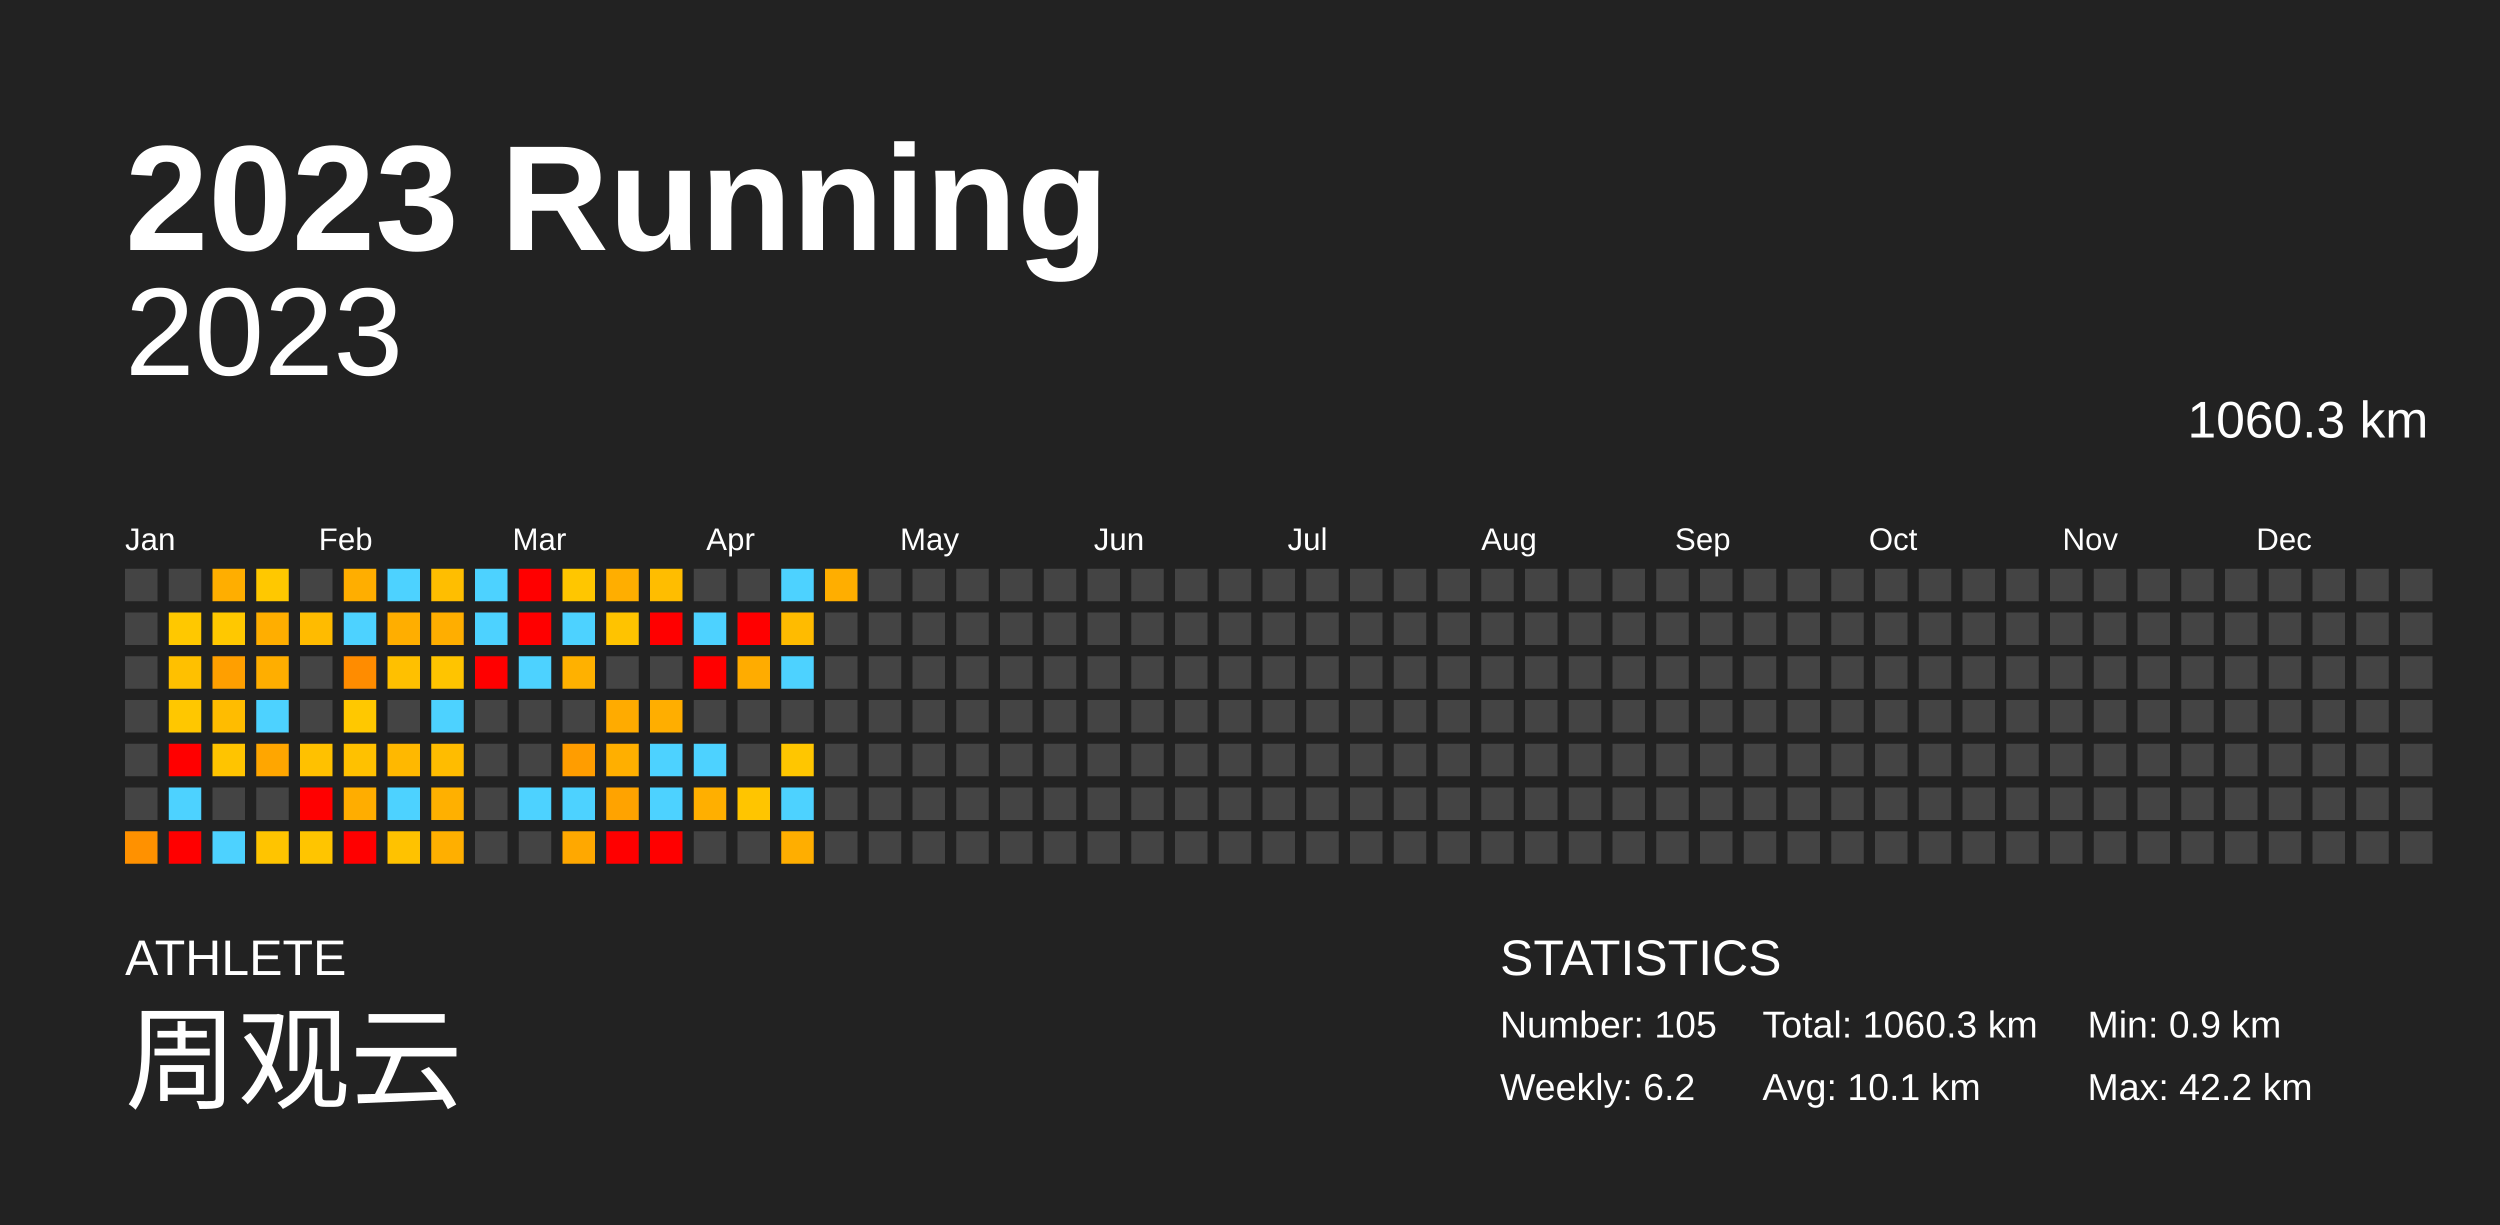
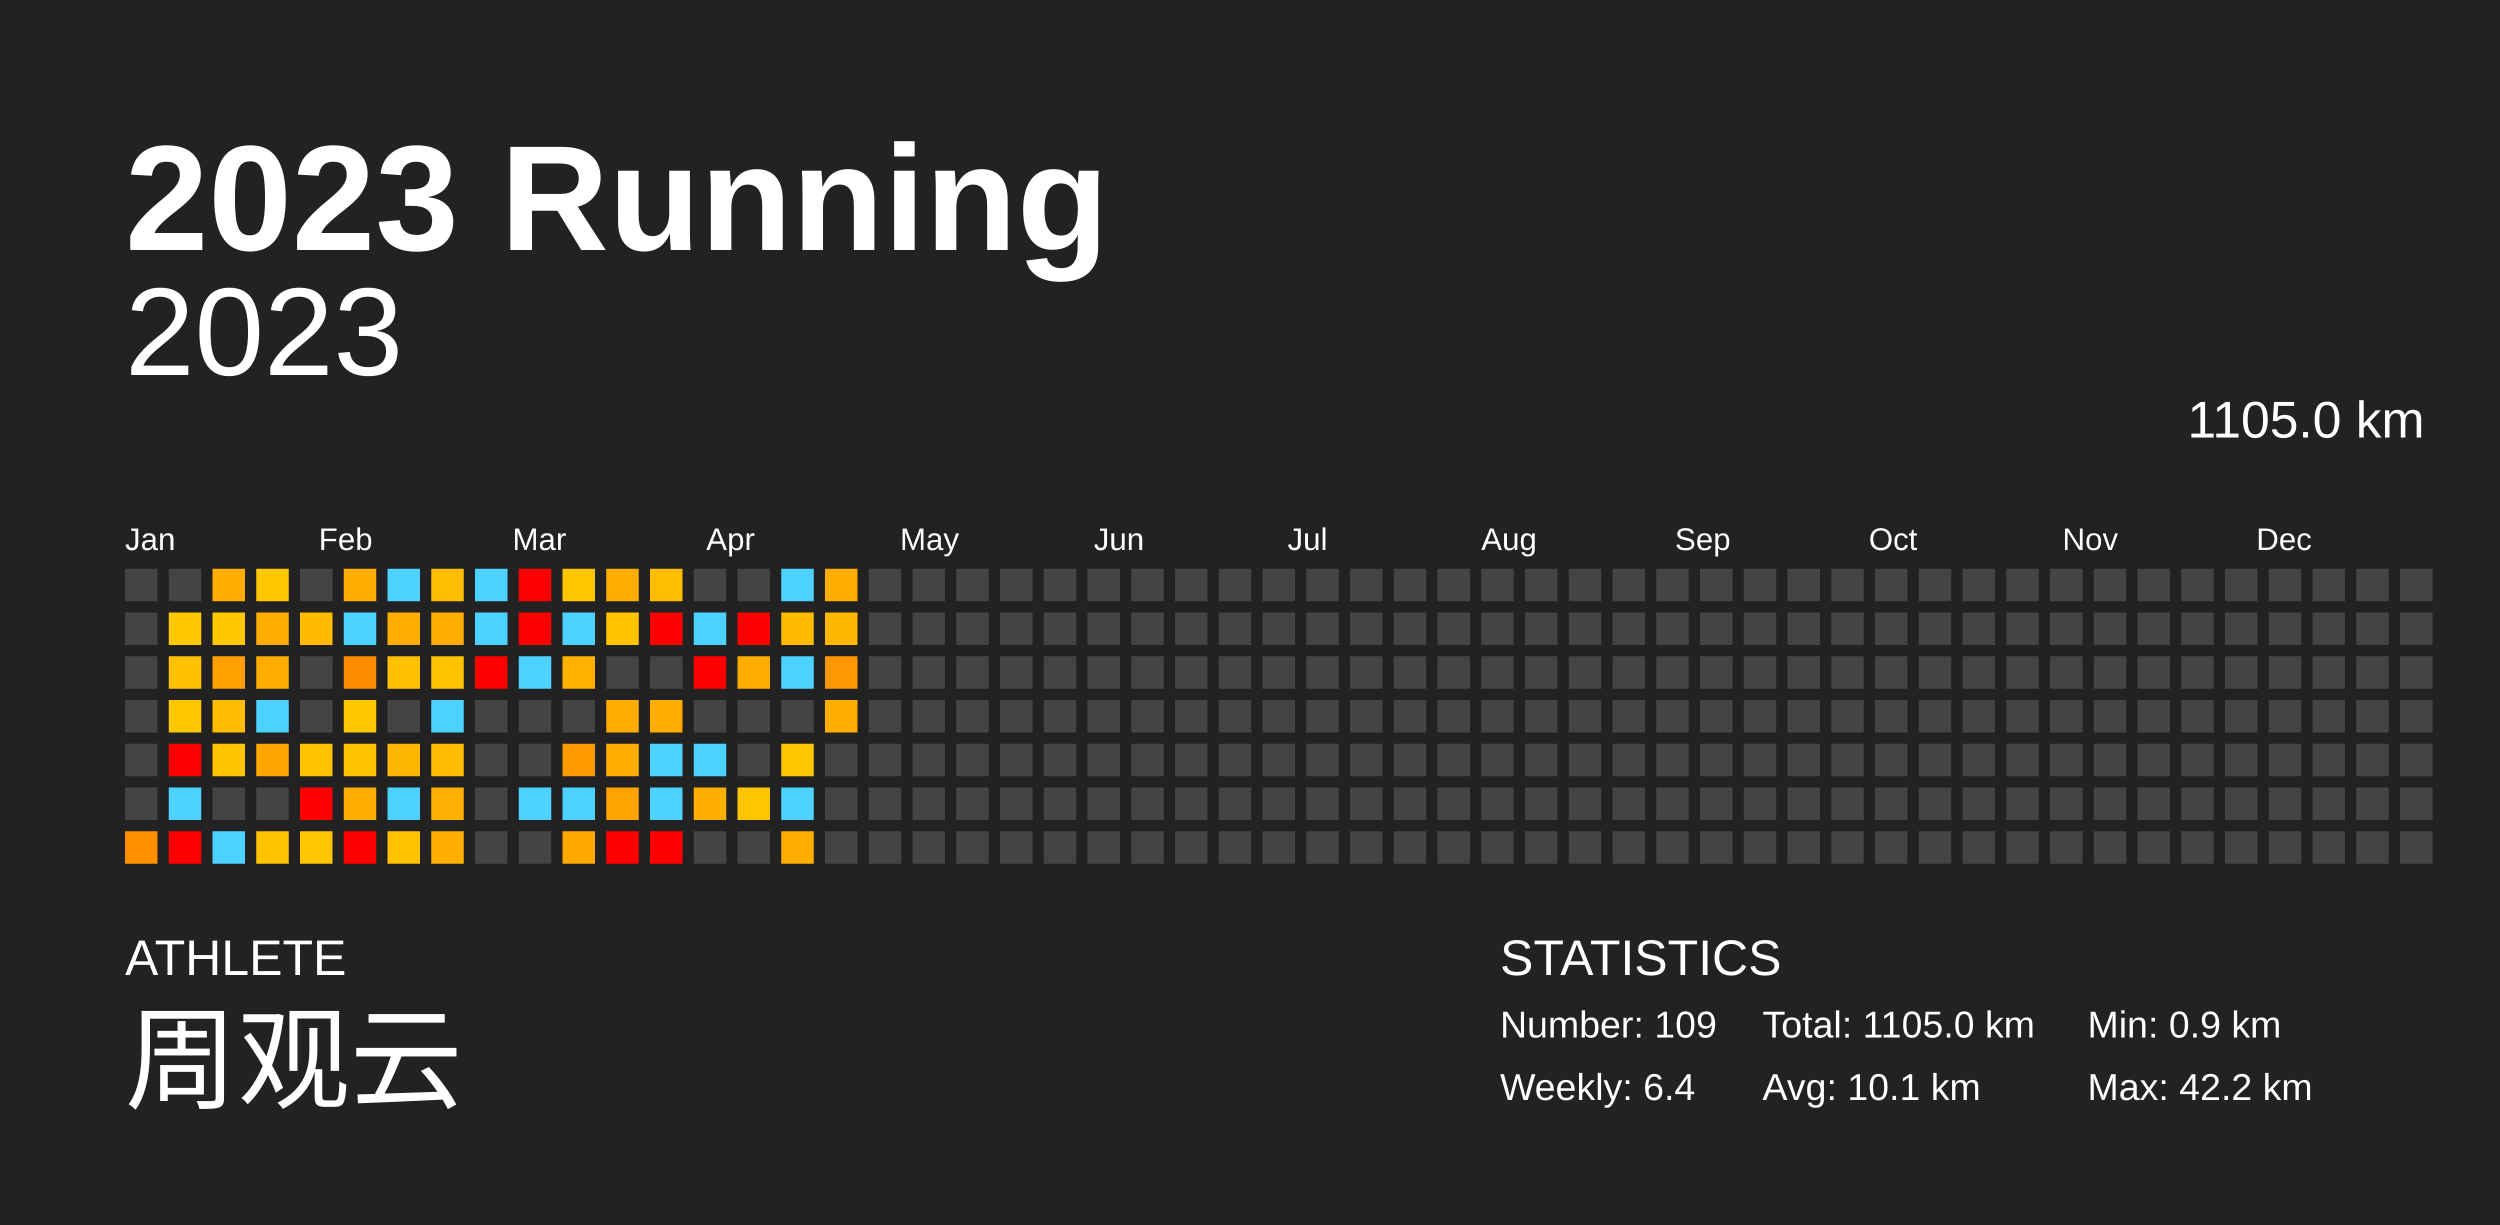
<svg xmlns="http://www.w3.org/2000/svg" baseProfile="full" height="98mm" version="1.1" viewBox="0,0,200,98" width="200mm">
  <defs />
  <rect fill="#222222" height="98" width="200" x="0" y="0" />
  <text fill="#FFFFFF" style="font-size:12px; font-family:Arial; font-weight:bold;" x="10" y="20">2023 Running</text>
  <text fill="#FFFFFF" style="font-size:4px; font-family:Arial" x="10" y="78">ATHLETE</text>
  <text fill="#FFFFFF" style="font-size:9px; font-family:Arial" x="10" y="88">周观云</text>
  <text fill="#FFFFFF" style="font-size:4px; font-family:Arial" x="120" y="78">STATISTICS</text>
-   <text fill="#FFFFFF" style="font-size:3px; font-family:Arial" x="120" y="83">Number: 105</text>
-   <text fill="#FFFFFF" style="font-size:3px; font-family:Arial" x="120" y="88">Weekly: 6.2</text>
-   <text fill="#FFFFFF" style="font-size:3px; font-family:Arial" x="141" y="83">Total: 1060.3 km</text>
+   <text fill="#FFFFFF" style="font-size:3px; font-family:Arial" x="120" y="83">Number: 109</text>
+   <text fill="#FFFFFF" style="font-size:3px; font-family:Arial" x="120" y="88">Weekly: 6.4</text>
+   <text fill="#FFFFFF" style="font-size:3px; font-family:Arial" x="141" y="83">Total: 1105.0 km</text>
  <text fill="#FFFFFF" style="font-size:3px; font-family:Arial" x="141" y="88">Avg: 10.1 km</text>
  <text fill="#FFFFFF" style="font-size:3px; font-family:Arial" x="167" y="83">Min: 0.9 km</text>
  <text fill="#FFFFFF" style="font-size:3px; font-family:Arial" x="167" y="88">Max: 42.2 km</text>
  <text alignment-baseline="hanging" fill="#FFFFFF" style="font-size:10.0px; font-family:Arial;" x="10" y="30">2023</text>
-   <text alignment-baseline="hanging" fill="#FFFFFF" style="font-size:4.125px; font-family:Arial;" x="175" y="35">1060.3 km</text>
+   <text alignment-baseline="hanging" fill="#FFFFFF" style="font-size:4.125px; font-family:Arial;" x="175" y="35">1105.0 km</text>
  <text fill="#FFFFFF" style="font-size:2.5px; font-family:Arial" x="10.0" y="44">Jan</text>
  <text fill="#FFFFFF" style="font-size:2.5px; font-family:Arial" x="25.5" y="44">Feb</text>
  <text fill="#FFFFFF" style="font-size:2.5px; font-family:Arial" x="41.0" y="44">Mar</text>
  <text fill="#FFFFFF" style="font-size:2.5px; font-family:Arial" x="56.5" y="44">Apr</text>
  <text fill="#FFFFFF" style="font-size:2.5px; font-family:Arial" x="72.0" y="44">May</text>
  <text fill="#FFFFFF" style="font-size:2.5px; font-family:Arial" x="87.5" y="44">Jun</text>
  <text fill="#FFFFFF" style="font-size:2.5px; font-family:Arial" x="103.0" y="44">Jul</text>
  <text fill="#FFFFFF" style="font-size:2.5px; font-family:Arial" x="118.5" y="44">Aug</text>
  <text fill="#FFFFFF" style="font-size:2.5px; font-family:Arial" x="134.0" y="44">Sep</text>
  <text fill="#FFFFFF" style="font-size:2.5px; font-family:Arial" x="149.5" y="44">Oct</text>
  <text fill="#FFFFFF" style="font-size:2.5px; font-family:Arial" x="165.0" y="44">Nov</text>
  <text fill="#FFFFFF" style="font-size:2.5px; font-family:Arial" x="180.5" y="44">Dec</text>
  <rect fill="#444444" height="2.6" width="2.6" x="10.0" y="45.5" />
  <rect fill="#444444" height="2.6" width="2.6" x="10.0" y="49.0" />
  <rect fill="#444444" height="2.6" width="2.6" x="10.0" y="52.5" />
  <rect fill="#444444" height="2.6" width="2.6" x="10.0" y="56.0" />
  <rect fill="#444444" height="2.6" width="2.6" x="10.0" y="59.5" />
  <rect fill="#444444" height="2.6" width="2.6" x="10.0" y="63.0" />
  <rect fill="#ff9100" height="2.6" width="2.6" x="10.0" y="66.5" />
  <rect fill="#444444" height="2.6" width="2.6" x="13.5" y="45.5" />
  <rect fill="#ffc800" height="2.6" width="2.6" x="13.5" y="49.0" />
  <rect fill="#ffc000" height="2.6" width="2.6" x="13.5" y="52.5" />
  <rect fill="#ffc700" height="2.6" width="2.6" x="13.5" y="56.0" />
  <rect fill="red" height="2.6" width="2.6" x="13.5" y="59.5" />
  <rect fill="#4dd2ff" height="2.6" width="2.6" x="13.5" y="63.0" />
  <rect fill="red" height="2.6" width="2.6" x="13.5" y="66.5" />
  <rect fill="#ffae00" height="2.6" width="2.6" x="17.0" y="45.5" />
  <rect fill="#ffc800" height="2.6" width="2.6" x="17.0" y="49.0" />
  <rect fill="#ff9f00" height="2.6" width="2.6" x="17.0" y="52.5" />
  <rect fill="#ffbc00" height="2.6" width="2.6" x="17.0" y="56.0" />
  <rect fill="#ffc400" height="2.6" width="2.6" x="17.0" y="59.5" />
  <rect fill="#444444" height="2.6" width="2.6" x="17.0" y="63.0" />
  <rect fill="#4dd2ff" height="2.6" width="2.6" x="17.0" y="66.5" />
  <rect fill="#ffc800" height="2.6" width="2.6" x="20.5" y="45.5" />
  <rect fill="#ffae00" height="2.6" width="2.6" x="20.5" y="49.0" />
  <rect fill="#ffae00" height="2.6" width="2.6" x="20.5" y="52.5" />
  <rect fill="#4dd2ff" height="2.6" width="2.6" x="20.5" y="56.0" />
  <rect fill="#ffa600" height="2.6" width="2.6" x="20.5" y="59.5" />
  <rect fill="#444444" height="2.6" width="2.6" x="20.5" y="63.0" />
  <rect fill="#ffc400" height="2.6" width="2.6" x="20.5" y="66.5" />
  <rect fill="#444444" height="2.6" width="2.6" x="24.0" y="45.5" />
  <rect fill="#ffbb00" height="2.6" width="2.6" x="24.0" y="49.0" />
  <rect fill="#444444" height="2.6" width="2.6" x="24.0" y="52.5" />
  <rect fill="#444444" height="2.6" width="2.6" x="24.0" y="56.0" />
  <rect fill="#ffc100" height="2.6" width="2.6" x="24.0" y="59.5" />
  <rect fill="red" height="2.6" width="2.6" x="24.0" y="63.0" />
  <rect fill="#ffc500" height="2.6" width="2.6" x="24.0" y="66.5" />
  <rect fill="#ffae00" height="2.6" width="2.6" x="27.5" y="45.5" />
  <rect fill="#4dd2ff" height="2.6" width="2.6" x="27.5" y="49.0" />
  <rect fill="#ff8c00" height="2.6" width="2.6" x="27.5" y="52.5" />
  <rect fill="#ffc800" height="2.6" width="2.6" x="27.5" y="56.0" />
  <rect fill="#ffc100" height="2.6" width="2.6" x="27.5" y="59.5" />
  <rect fill="#ffad00" height="2.6" width="2.6" x="27.5" y="63.0" />
  <rect fill="red" height="2.6" width="2.6" x="27.5" y="66.5" />
  <rect fill="#4dd2ff" height="2.6" width="2.6" x="31.0" y="45.5" />
  <rect fill="#ffae00" height="2.6" width="2.6" x="31.0" y="49.0" />
  <rect fill="#ffc000" height="2.6" width="2.6" x="31.0" y="52.5" />
  <rect fill="#444444" height="2.6" width="2.6" x="31.0" y="56.0" />
  <rect fill="#ffb800" height="2.6" width="2.6" x="31.0" y="59.5" />
  <rect fill="#4dd2ff" height="2.6" width="2.6" x="31.0" y="63.0" />
  <rect fill="#ffc200" height="2.6" width="2.6" x="31.0" y="66.5" />
  <rect fill="#ffbe00" height="2.6" width="2.6" x="34.5" y="45.5" />
  <rect fill="#ffae00" height="2.6" width="2.6" x="34.5" y="49.0" />
  <rect fill="#ffc400" height="2.6" width="2.6" x="34.5" y="52.5" />
  <rect fill="#4dd2ff" height="2.6" width="2.6" x="34.5" y="56.0" />
  <rect fill="#ffbc00" height="2.6" width="2.6" x="34.5" y="59.5" />
  <rect fill="#ffb000" height="2.6" width="2.6" x="34.5" y="63.0" />
  <rect fill="#ffaf00" height="2.6" width="2.6" x="34.5" y="66.5" />
  <rect fill="#4dd2ff" height="2.6" width="2.6" x="38.0" y="45.5" />
  <rect fill="#4dd2ff" height="2.6" width="2.6" x="38.0" y="49.0" />
  <rect fill="red" height="2.6" width="2.6" x="38.0" y="52.5" />
  <rect fill="#444444" height="2.6" width="2.6" x="38.0" y="56.0" />
  <rect fill="#444444" height="2.6" width="2.6" x="38.0" y="59.5" />
  <rect fill="#444444" height="2.6" width="2.6" x="38.0" y="63.0" />
  <rect fill="#444444" height="2.6" width="2.6" x="38.0" y="66.5" />
  <rect fill="red" height="2.6" width="2.6" x="41.5" y="45.5" />
  <rect fill="red" height="2.6" width="2.6" x="41.5" y="49.0" />
  <rect fill="#4dd2ff" height="2.6" width="2.6" x="41.5" y="52.5" />
  <rect fill="#444444" height="2.6" width="2.6" x="41.5" y="56.0" />
  <rect fill="#444444" height="2.6" width="2.6" x="41.5" y="59.5" />
  <rect fill="#4dd2ff" height="2.6" width="2.6" x="41.5" y="63.0" />
  <rect fill="#444444" height="2.6" width="2.6" x="41.5" y="66.5" />
  <rect fill="#ffc600" height="2.6" width="2.6" x="45.0" y="45.5" />
  <rect fill="#4dd2ff" height="2.6" width="2.6" x="45.0" y="49.0" />
  <rect fill="#ffb100" height="2.6" width="2.6" x="45.0" y="52.5" />
  <rect fill="#444444" height="2.6" width="2.6" x="45.0" y="56.0" />
  <rect fill="#ff9d00" height="2.6" width="2.6" x="45.0" y="59.5" />
  <rect fill="#4dd2ff" height="2.6" width="2.6" x="45.0" y="63.0" />
  <rect fill="#ffa800" height="2.6" width="2.6" x="45.0" y="66.5" />
  <rect fill="#ffae00" height="2.6" width="2.6" x="48.5" y="45.5" />
  <rect fill="#ffc300" height="2.6" width="2.6" x="48.5" y="49.0" />
  <rect fill="#444444" height="2.6" width="2.6" x="48.5" y="52.5" />
  <rect fill="#ffab00" height="2.6" width="2.6" x="48.5" y="56.0" />
  <rect fill="#ffaf00" height="2.6" width="2.6" x="48.5" y="59.5" />
  <rect fill="#ffa300" height="2.6" width="2.6" x="48.5" y="63.0" />
  <rect fill="red" height="2.6" width="2.6" x="48.5" y="66.5" />
  <rect fill="#ffbd00" height="2.6" width="2.6" x="52.0" y="45.5" />
  <rect fill="red" height="2.6" width="2.6" x="52.0" y="49.0" />
  <rect fill="#444444" height="2.6" width="2.6" x="52.0" y="52.5" />
  <rect fill="#ffae00" height="2.6" width="2.6" x="52.0" y="56.0" />
  <rect fill="#4dd2ff" height="2.6" width="2.6" x="52.0" y="59.5" />
  <rect fill="#4dd2ff" height="2.6" width="2.6" x="52.0" y="63.0" />
  <rect fill="red" height="2.6" width="2.6" x="52.0" y="66.5" />
  <rect fill="#444444" height="2.6" width="2.6" x="55.5" y="45.5" />
  <rect fill="#4dd2ff" height="2.6" width="2.6" x="55.5" y="49.0" />
  <rect fill="red" height="2.6" width="2.6" x="55.5" y="52.5" />
  <rect fill="#444444" height="2.6" width="2.6" x="55.5" y="56.0" />
  <rect fill="#4dd2ff" height="2.6" width="2.6" x="55.5" y="59.5" />
  <rect fill="#ffaf00" height="2.6" width="2.6" x="55.5" y="63.0" />
  <rect fill="#444444" height="2.6" width="2.6" x="55.5" y="66.5" />
  <rect fill="#444444" height="2.6" width="2.6" x="59.0" y="45.5" />
  <rect fill="red" height="2.6" width="2.6" x="59.0" y="49.0" />
  <rect fill="#ffac00" height="2.6" width="2.6" x="59.0" y="52.5" />
  <rect fill="#444444" height="2.6" width="2.6" x="59.0" y="56.0" />
  <rect fill="#444444" height="2.6" width="2.6" x="59.0" y="59.5" />
  <rect fill="#ffc500" height="2.6" width="2.6" x="59.0" y="63.0" />
  <rect fill="#444444" height="2.6" width="2.6" x="59.0" y="66.5" />
  <rect fill="#4dd2ff" height="2.6" width="2.6" x="62.5" y="45.5" />
  <rect fill="#ffbb00" height="2.6" width="2.6" x="62.5" y="49.0" />
  <rect fill="#4dd2ff" height="2.6" width="2.6" x="62.5" y="52.5" />
  <rect fill="#444444" height="2.6" width="2.6" x="62.5" y="56.0" />
  <rect fill="#ffc600" height="2.6" width="2.6" x="62.5" y="59.5" />
  <rect fill="#4dd2ff" height="2.6" width="2.6" x="62.5" y="63.0" />
  <rect fill="#ffae00" height="2.6" width="2.6" x="62.5" y="66.5" />
  <rect fill="#ffae00" height="2.6" width="2.6" x="66.0" y="45.5" />
-   <rect fill="#444444" height="2.6" width="2.6" x="66.0" y="49.0" />
-   <rect fill="#444444" height="2.6" width="2.6" x="66.0" y="52.5" />
-   <rect fill="#444444" height="2.6" width="2.6" x="66.0" y="56.0" />
+   <rect fill="#ffb700" height="2.6" width="2.6" x="66.0" y="49.0" />
+   <rect fill="#ff9700" height="2.6" width="2.6" x="66.0" y="52.5" />
+   <rect fill="#ffae00" height="2.6" width="2.6" x="66.0" y="56.0" />
  <rect fill="#444444" height="2.6" width="2.6" x="66.0" y="59.5" />
  <rect fill="#444444" height="2.6" width="2.6" x="66.0" y="63.0" />
  <rect fill="#444444" height="2.6" width="2.6" x="66.0" y="66.5" />
  <rect fill="#444444" height="2.6" width="2.6" x="69.5" y="45.5" />
  <rect fill="#444444" height="2.6" width="2.6" x="69.5" y="49.0" />
  <rect fill="#444444" height="2.6" width="2.6" x="69.5" y="52.5" />
  <rect fill="#444444" height="2.6" width="2.6" x="69.5" y="56.0" />
  <rect fill="#444444" height="2.6" width="2.6" x="69.5" y="59.5" />
  <rect fill="#444444" height="2.6" width="2.6" x="69.5" y="63.0" />
  <rect fill="#444444" height="2.6" width="2.6" x="69.5" y="66.5" />
  <rect fill="#444444" height="2.6" width="2.6" x="73.0" y="45.5" />
  <rect fill="#444444" height="2.6" width="2.6" x="73.0" y="49.0" />
  <rect fill="#444444" height="2.6" width="2.6" x="73.0" y="52.5" />
  <rect fill="#444444" height="2.6" width="2.6" x="73.0" y="56.0" />
  <rect fill="#444444" height="2.6" width="2.6" x="73.0" y="59.5" />
  <rect fill="#444444" height="2.6" width="2.6" x="73.0" y="63.0" />
  <rect fill="#444444" height="2.6" width="2.6" x="73.0" y="66.5" />
  <rect fill="#444444" height="2.6" width="2.6" x="76.5" y="45.5" />
  <rect fill="#444444" height="2.6" width="2.6" x="76.5" y="49.0" />
  <rect fill="#444444" height="2.6" width="2.6" x="76.5" y="52.5" />
  <rect fill="#444444" height="2.6" width="2.6" x="76.5" y="56.0" />
  <rect fill="#444444" height="2.6" width="2.6" x="76.5" y="59.5" />
  <rect fill="#444444" height="2.6" width="2.6" x="76.5" y="63.0" />
  <rect fill="#444444" height="2.6" width="2.6" x="76.5" y="66.5" />
  <rect fill="#444444" height="2.6" width="2.6" x="80.0" y="45.5" />
  <rect fill="#444444" height="2.6" width="2.6" x="80.0" y="49.0" />
  <rect fill="#444444" height="2.6" width="2.6" x="80.0" y="52.5" />
  <rect fill="#444444" height="2.6" width="2.6" x="80.0" y="56.0" />
  <rect fill="#444444" height="2.6" width="2.6" x="80.0" y="59.5" />
  <rect fill="#444444" height="2.6" width="2.6" x="80.0" y="63.0" />
  <rect fill="#444444" height="2.6" width="2.6" x="80.0" y="66.5" />
  <rect fill="#444444" height="2.6" width="2.6" x="83.5" y="45.5" />
  <rect fill="#444444" height="2.6" width="2.6" x="83.5" y="49.0" />
  <rect fill="#444444" height="2.6" width="2.6" x="83.5" y="52.5" />
  <rect fill="#444444" height="2.6" width="2.6" x="83.5" y="56.0" />
  <rect fill="#444444" height="2.6" width="2.6" x="83.5" y="59.5" />
  <rect fill="#444444" height="2.6" width="2.6" x="83.5" y="63.0" />
  <rect fill="#444444" height="2.6" width="2.6" x="83.5" y="66.5" />
  <rect fill="#444444" height="2.6" width="2.6" x="87.0" y="45.5" />
  <rect fill="#444444" height="2.6" width="2.6" x="87.0" y="49.0" />
  <rect fill="#444444" height="2.6" width="2.6" x="87.0" y="52.5" />
  <rect fill="#444444" height="2.6" width="2.6" x="87.0" y="56.0" />
  <rect fill="#444444" height="2.6" width="2.6" x="87.0" y="59.5" />
  <rect fill="#444444" height="2.6" width="2.6" x="87.0" y="63.0" />
  <rect fill="#444444" height="2.6" width="2.6" x="87.0" y="66.5" />
  <rect fill="#444444" height="2.6" width="2.6" x="90.5" y="45.5" />
  <rect fill="#444444" height="2.6" width="2.6" x="90.5" y="49.0" />
  <rect fill="#444444" height="2.6" width="2.6" x="90.5" y="52.5" />
  <rect fill="#444444" height="2.6" width="2.6" x="90.5" y="56.0" />
  <rect fill="#444444" height="2.6" width="2.6" x="90.5" y="59.5" />
  <rect fill="#444444" height="2.6" width="2.6" x="90.5" y="63.0" />
  <rect fill="#444444" height="2.6" width="2.6" x="90.5" y="66.5" />
  <rect fill="#444444" height="2.6" width="2.6" x="94.0" y="45.5" />
  <rect fill="#444444" height="2.6" width="2.6" x="94.0" y="49.0" />
  <rect fill="#444444" height="2.6" width="2.6" x="94.0" y="52.5" />
  <rect fill="#444444" height="2.6" width="2.6" x="94.0" y="56.0" />
  <rect fill="#444444" height="2.6" width="2.6" x="94.0" y="59.5" />
  <rect fill="#444444" height="2.6" width="2.6" x="94.0" y="63.0" />
  <rect fill="#444444" height="2.6" width="2.6" x="94.0" y="66.5" />
  <rect fill="#444444" height="2.6" width="2.6" x="97.5" y="45.5" />
  <rect fill="#444444" height="2.6" width="2.6" x="97.5" y="49.0" />
  <rect fill="#444444" height="2.6" width="2.6" x="97.5" y="52.5" />
  <rect fill="#444444" height="2.6" width="2.6" x="97.5" y="56.0" />
  <rect fill="#444444" height="2.6" width="2.6" x="97.5" y="59.5" />
  <rect fill="#444444" height="2.6" width="2.6" x="97.5" y="63.0" />
  <rect fill="#444444" height="2.6" width="2.6" x="97.5" y="66.5" />
  <rect fill="#444444" height="2.6" width="2.6" x="101.0" y="45.5" />
  <rect fill="#444444" height="2.6" width="2.6" x="101.0" y="49.0" />
  <rect fill="#444444" height="2.6" width="2.6" x="101.0" y="52.5" />
  <rect fill="#444444" height="2.6" width="2.6" x="101.0" y="56.0" />
  <rect fill="#444444" height="2.6" width="2.6" x="101.0" y="59.5" />
  <rect fill="#444444" height="2.6" width="2.6" x="101.0" y="63.0" />
  <rect fill="#444444" height="2.6" width="2.6" x="101.0" y="66.5" />
  <rect fill="#444444" height="2.6" width="2.6" x="104.5" y="45.5" />
  <rect fill="#444444" height="2.6" width="2.6" x="104.5" y="49.0" />
  <rect fill="#444444" height="2.6" width="2.6" x="104.5" y="52.5" />
  <rect fill="#444444" height="2.6" width="2.6" x="104.5" y="56.0" />
  <rect fill="#444444" height="2.6" width="2.6" x="104.5" y="59.5" />
  <rect fill="#444444" height="2.6" width="2.6" x="104.5" y="63.0" />
  <rect fill="#444444" height="2.6" width="2.6" x="104.5" y="66.5" />
  <rect fill="#444444" height="2.6" width="2.6" x="108.0" y="45.5" />
  <rect fill="#444444" height="2.6" width="2.6" x="108.0" y="49.0" />
  <rect fill="#444444" height="2.6" width="2.6" x="108.0" y="52.5" />
  <rect fill="#444444" height="2.6" width="2.6" x="108.0" y="56.0" />
  <rect fill="#444444" height="2.6" width="2.6" x="108.0" y="59.5" />
  <rect fill="#444444" height="2.6" width="2.6" x="108.0" y="63.0" />
  <rect fill="#444444" height="2.6" width="2.6" x="108.0" y="66.5" />
  <rect fill="#444444" height="2.6" width="2.6" x="111.5" y="45.5" />
  <rect fill="#444444" height="2.6" width="2.6" x="111.5" y="49.0" />
  <rect fill="#444444" height="2.6" width="2.6" x="111.5" y="52.5" />
  <rect fill="#444444" height="2.6" width="2.6" x="111.5" y="56.0" />
  <rect fill="#444444" height="2.6" width="2.6" x="111.5" y="59.5" />
  <rect fill="#444444" height="2.6" width="2.6" x="111.5" y="63.0" />
  <rect fill="#444444" height="2.6" width="2.6" x="111.5" y="66.5" />
  <rect fill="#444444" height="2.6" width="2.6" x="115.0" y="45.5" />
  <rect fill="#444444" height="2.6" width="2.6" x="115.0" y="49.0" />
  <rect fill="#444444" height="2.6" width="2.6" x="115.0" y="52.5" />
  <rect fill="#444444" height="2.6" width="2.6" x="115.0" y="56.0" />
  <rect fill="#444444" height="2.6" width="2.6" x="115.0" y="59.5" />
  <rect fill="#444444" height="2.6" width="2.6" x="115.0" y="63.0" />
  <rect fill="#444444" height="2.6" width="2.6" x="115.0" y="66.5" />
  <rect fill="#444444" height="2.6" width="2.6" x="118.5" y="45.5" />
  <rect fill="#444444" height="2.6" width="2.6" x="118.5" y="49.0" />
  <rect fill="#444444" height="2.6" width="2.6" x="118.5" y="52.5" />
  <rect fill="#444444" height="2.6" width="2.6" x="118.5" y="56.0" />
  <rect fill="#444444" height="2.6" width="2.6" x="118.5" y="59.5" />
  <rect fill="#444444" height="2.6" width="2.6" x="118.5" y="63.0" />
  <rect fill="#444444" height="2.6" width="2.6" x="118.5" y="66.5" />
  <rect fill="#444444" height="2.6" width="2.6" x="122.0" y="45.5" />
  <rect fill="#444444" height="2.6" width="2.6" x="122.0" y="49.0" />
  <rect fill="#444444" height="2.6" width="2.6" x="122.0" y="52.5" />
  <rect fill="#444444" height="2.6" width="2.6" x="122.0" y="56.0" />
  <rect fill="#444444" height="2.6" width="2.6" x="122.0" y="59.5" />
  <rect fill="#444444" height="2.6" width="2.6" x="122.0" y="63.0" />
  <rect fill="#444444" height="2.6" width="2.6" x="122.0" y="66.5" />
  <rect fill="#444444" height="2.6" width="2.6" x="125.5" y="45.5" />
  <rect fill="#444444" height="2.6" width="2.6" x="125.5" y="49.0" />
  <rect fill="#444444" height="2.6" width="2.6" x="125.5" y="52.5" />
  <rect fill="#444444" height="2.6" width="2.6" x="125.5" y="56.0" />
  <rect fill="#444444" height="2.6" width="2.6" x="125.5" y="59.5" />
  <rect fill="#444444" height="2.6" width="2.6" x="125.5" y="63.0" />
  <rect fill="#444444" height="2.6" width="2.6" x="125.5" y="66.5" />
  <rect fill="#444444" height="2.6" width="2.6" x="129.0" y="45.5" />
  <rect fill="#444444" height="2.6" width="2.6" x="129.0" y="49.0" />
  <rect fill="#444444" height="2.6" width="2.6" x="129.0" y="52.5" />
  <rect fill="#444444" height="2.6" width="2.6" x="129.0" y="56.0" />
  <rect fill="#444444" height="2.6" width="2.6" x="129.0" y="59.5" />
  <rect fill="#444444" height="2.6" width="2.6" x="129.0" y="63.0" />
  <rect fill="#444444" height="2.6" width="2.6" x="129.0" y="66.5" />
  <rect fill="#444444" height="2.6" width="2.6" x="132.5" y="45.5" />
  <rect fill="#444444" height="2.6" width="2.6" x="132.5" y="49.0" />
  <rect fill="#444444" height="2.6" width="2.6" x="132.5" y="52.5" />
  <rect fill="#444444" height="2.6" width="2.6" x="132.5" y="56.0" />
  <rect fill="#444444" height="2.6" width="2.6" x="132.5" y="59.5" />
  <rect fill="#444444" height="2.6" width="2.6" x="132.5" y="63.0" />
  <rect fill="#444444" height="2.6" width="2.6" x="132.5" y="66.5" />
  <rect fill="#444444" height="2.6" width="2.6" x="136.0" y="45.5" />
  <rect fill="#444444" height="2.6" width="2.6" x="136.0" y="49.0" />
  <rect fill="#444444" height="2.6" width="2.6" x="136.0" y="52.5" />
  <rect fill="#444444" height="2.6" width="2.6" x="136.0" y="56.0" />
  <rect fill="#444444" height="2.6" width="2.6" x="136.0" y="59.5" />
  <rect fill="#444444" height="2.6" width="2.6" x="136.0" y="63.0" />
  <rect fill="#444444" height="2.6" width="2.6" x="136.0" y="66.5" />
  <rect fill="#444444" height="2.6" width="2.6" x="139.5" y="45.5" />
  <rect fill="#444444" height="2.6" width="2.6" x="139.5" y="49.0" />
  <rect fill="#444444" height="2.6" width="2.6" x="139.5" y="52.5" />
  <rect fill="#444444" height="2.6" width="2.6" x="139.5" y="56.0" />
  <rect fill="#444444" height="2.6" width="2.6" x="139.5" y="59.5" />
  <rect fill="#444444" height="2.6" width="2.6" x="139.5" y="63.0" />
  <rect fill="#444444" height="2.6" width="2.6" x="139.5" y="66.5" />
  <rect fill="#444444" height="2.6" width="2.6" x="143.0" y="45.5" />
  <rect fill="#444444" height="2.6" width="2.6" x="143.0" y="49.0" />
  <rect fill="#444444" height="2.6" width="2.6" x="143.0" y="52.5" />
  <rect fill="#444444" height="2.6" width="2.6" x="143.0" y="56.0" />
  <rect fill="#444444" height="2.6" width="2.6" x="143.0" y="59.5" />
  <rect fill="#444444" height="2.6" width="2.6" x="143.0" y="63.0" />
  <rect fill="#444444" height="2.6" width="2.6" x="143.0" y="66.5" />
  <rect fill="#444444" height="2.6" width="2.6" x="146.5" y="45.5" />
  <rect fill="#444444" height="2.6" width="2.6" x="146.5" y="49.0" />
  <rect fill="#444444" height="2.6" width="2.6" x="146.5" y="52.5" />
  <rect fill="#444444" height="2.6" width="2.6" x="146.5" y="56.0" />
  <rect fill="#444444" height="2.6" width="2.6" x="146.5" y="59.5" />
  <rect fill="#444444" height="2.6" width="2.6" x="146.5" y="63.0" />
  <rect fill="#444444" height="2.6" width="2.6" x="146.5" y="66.5" />
  <rect fill="#444444" height="2.6" width="2.6" x="150.0" y="45.5" />
  <rect fill="#444444" height="2.6" width="2.6" x="150.0" y="49.0" />
  <rect fill="#444444" height="2.6" width="2.6" x="150.0" y="52.5" />
  <rect fill="#444444" height="2.6" width="2.6" x="150.0" y="56.0" />
  <rect fill="#444444" height="2.6" width="2.6" x="150.0" y="59.5" />
  <rect fill="#444444" height="2.6" width="2.6" x="150.0" y="63.0" />
  <rect fill="#444444" height="2.6" width="2.6" x="150.0" y="66.5" />
  <rect fill="#444444" height="2.6" width="2.6" x="153.5" y="45.5" />
  <rect fill="#444444" height="2.6" width="2.6" x="153.5" y="49.0" />
  <rect fill="#444444" height="2.6" width="2.6" x="153.5" y="52.5" />
  <rect fill="#444444" height="2.6" width="2.6" x="153.5" y="56.0" />
  <rect fill="#444444" height="2.6" width="2.6" x="153.5" y="59.5" />
  <rect fill="#444444" height="2.6" width="2.6" x="153.5" y="63.0" />
  <rect fill="#444444" height="2.6" width="2.6" x="153.5" y="66.5" />
  <rect fill="#444444" height="2.6" width="2.6" x="157.0" y="45.5" />
  <rect fill="#444444" height="2.6" width="2.6" x="157.0" y="49.0" />
  <rect fill="#444444" height="2.6" width="2.6" x="157.0" y="52.5" />
  <rect fill="#444444" height="2.6" width="2.6" x="157.0" y="56.0" />
  <rect fill="#444444" height="2.6" width="2.6" x="157.0" y="59.5" />
  <rect fill="#444444" height="2.6" width="2.6" x="157.0" y="63.0" />
  <rect fill="#444444" height="2.6" width="2.6" x="157.0" y="66.5" />
  <rect fill="#444444" height="2.6" width="2.6" x="160.5" y="45.5" />
  <rect fill="#444444" height="2.6" width="2.6" x="160.5" y="49.0" />
  <rect fill="#444444" height="2.6" width="2.6" x="160.5" y="52.5" />
  <rect fill="#444444" height="2.6" width="2.6" x="160.5" y="56.0" />
  <rect fill="#444444" height="2.6" width="2.6" x="160.5" y="59.5" />
  <rect fill="#444444" height="2.6" width="2.6" x="160.5" y="63.0" />
  <rect fill="#444444" height="2.6" width="2.6" x="160.5" y="66.5" />
  <rect fill="#444444" height="2.6" width="2.6" x="164.0" y="45.5" />
  <rect fill="#444444" height="2.6" width="2.6" x="164.0" y="49.0" />
  <rect fill="#444444" height="2.6" width="2.6" x="164.0" y="52.5" />
  <rect fill="#444444" height="2.6" width="2.6" x="164.0" y="56.0" />
  <rect fill="#444444" height="2.6" width="2.6" x="164.0" y="59.5" />
  <rect fill="#444444" height="2.6" width="2.6" x="164.0" y="63.0" />
  <rect fill="#444444" height="2.6" width="2.6" x="164.0" y="66.5" />
  <rect fill="#444444" height="2.6" width="2.6" x="167.5" y="45.5" />
  <rect fill="#444444" height="2.6" width="2.6" x="167.5" y="49.0" />
  <rect fill="#444444" height="2.6" width="2.6" x="167.5" y="52.5" />
  <rect fill="#444444" height="2.6" width="2.6" x="167.5" y="56.0" />
  <rect fill="#444444" height="2.6" width="2.6" x="167.5" y="59.5" />
  <rect fill="#444444" height="2.6" width="2.6" x="167.5" y="63.0" />
  <rect fill="#444444" height="2.6" width="2.6" x="167.5" y="66.5" />
  <rect fill="#444444" height="2.6" width="2.6" x="171.0" y="45.5" />
  <rect fill="#444444" height="2.6" width="2.6" x="171.0" y="49.0" />
  <rect fill="#444444" height="2.6" width="2.6" x="171.0" y="52.5" />
  <rect fill="#444444" height="2.6" width="2.6" x="171.0" y="56.0" />
  <rect fill="#444444" height="2.6" width="2.6" x="171.0" y="59.5" />
  <rect fill="#444444" height="2.6" width="2.6" x="171.0" y="63.0" />
  <rect fill="#444444" height="2.6" width="2.6" x="171.0" y="66.5" />
  <rect fill="#444444" height="2.6" width="2.6" x="174.5" y="45.5" />
  <rect fill="#444444" height="2.6" width="2.6" x="174.5" y="49.0" />
  <rect fill="#444444" height="2.6" width="2.6" x="174.5" y="52.5" />
  <rect fill="#444444" height="2.6" width="2.6" x="174.5" y="56.0" />
  <rect fill="#444444" height="2.6" width="2.6" x="174.5" y="59.5" />
  <rect fill="#444444" height="2.6" width="2.6" x="174.5" y="63.0" />
  <rect fill="#444444" height="2.6" width="2.6" x="174.5" y="66.5" />
  <rect fill="#444444" height="2.6" width="2.6" x="178.0" y="45.5" />
  <rect fill="#444444" height="2.6" width="2.6" x="178.0" y="49.0" />
  <rect fill="#444444" height="2.6" width="2.6" x="178.0" y="52.5" />
  <rect fill="#444444" height="2.6" width="2.6" x="178.0" y="56.0" />
  <rect fill="#444444" height="2.6" width="2.6" x="178.0" y="59.5" />
  <rect fill="#444444" height="2.6" width="2.6" x="178.0" y="63.0" />
  <rect fill="#444444" height="2.6" width="2.6" x="178.0" y="66.5" />
  <rect fill="#444444" height="2.6" width="2.6" x="181.5" y="45.5" />
  <rect fill="#444444" height="2.6" width="2.6" x="181.5" y="49.0" />
  <rect fill="#444444" height="2.6" width="2.6" x="181.5" y="52.5" />
  <rect fill="#444444" height="2.6" width="2.6" x="181.5" y="56.0" />
  <rect fill="#444444" height="2.6" width="2.6" x="181.5" y="59.5" />
  <rect fill="#444444" height="2.6" width="2.6" x="181.5" y="63.0" />
  <rect fill="#444444" height="2.6" width="2.6" x="181.5" y="66.5" />
  <rect fill="#444444" height="2.6" width="2.6" x="185.0" y="45.5" />
  <rect fill="#444444" height="2.6" width="2.6" x="185.0" y="49.0" />
  <rect fill="#444444" height="2.6" width="2.6" x="185.0" y="52.5" />
  <rect fill="#444444" height="2.6" width="2.6" x="185.0" y="56.0" />
  <rect fill="#444444" height="2.6" width="2.6" x="185.0" y="59.5" />
  <rect fill="#444444" height="2.6" width="2.6" x="185.0" y="63.0" />
  <rect fill="#444444" height="2.6" width="2.6" x="185.0" y="66.5" />
  <rect fill="#444444" height="2.6" width="2.6" x="188.5" y="45.5" />
  <rect fill="#444444" height="2.6" width="2.6" x="188.5" y="49.0" />
  <rect fill="#444444" height="2.6" width="2.6" x="188.5" y="52.5" />
  <rect fill="#444444" height="2.6" width="2.6" x="188.5" y="56.0" />
  <rect fill="#444444" height="2.6" width="2.6" x="188.5" y="59.5" />
  <rect fill="#444444" height="2.6" width="2.6" x="188.5" y="63.0" />
  <rect fill="#444444" height="2.6" width="2.6" x="188.5" y="66.5" />
  <rect fill="#444444" height="2.6" width="2.6" x="192.0" y="45.5" />
  <rect fill="#444444" height="2.6" width="2.6" x="192.0" y="49.0" />
  <rect fill="#444444" height="2.6" width="2.6" x="192.0" y="52.5" />
  <rect fill="#444444" height="2.6" width="2.6" x="192.0" y="56.0" />
  <rect fill="#444444" height="2.6" width="2.6" x="192.0" y="59.5" />
  <rect fill="#444444" height="2.6" width="2.6" x="192.0" y="63.0" />
  <rect fill="#444444" height="2.6" width="2.6" x="192.0" y="66.5" />
</svg>
